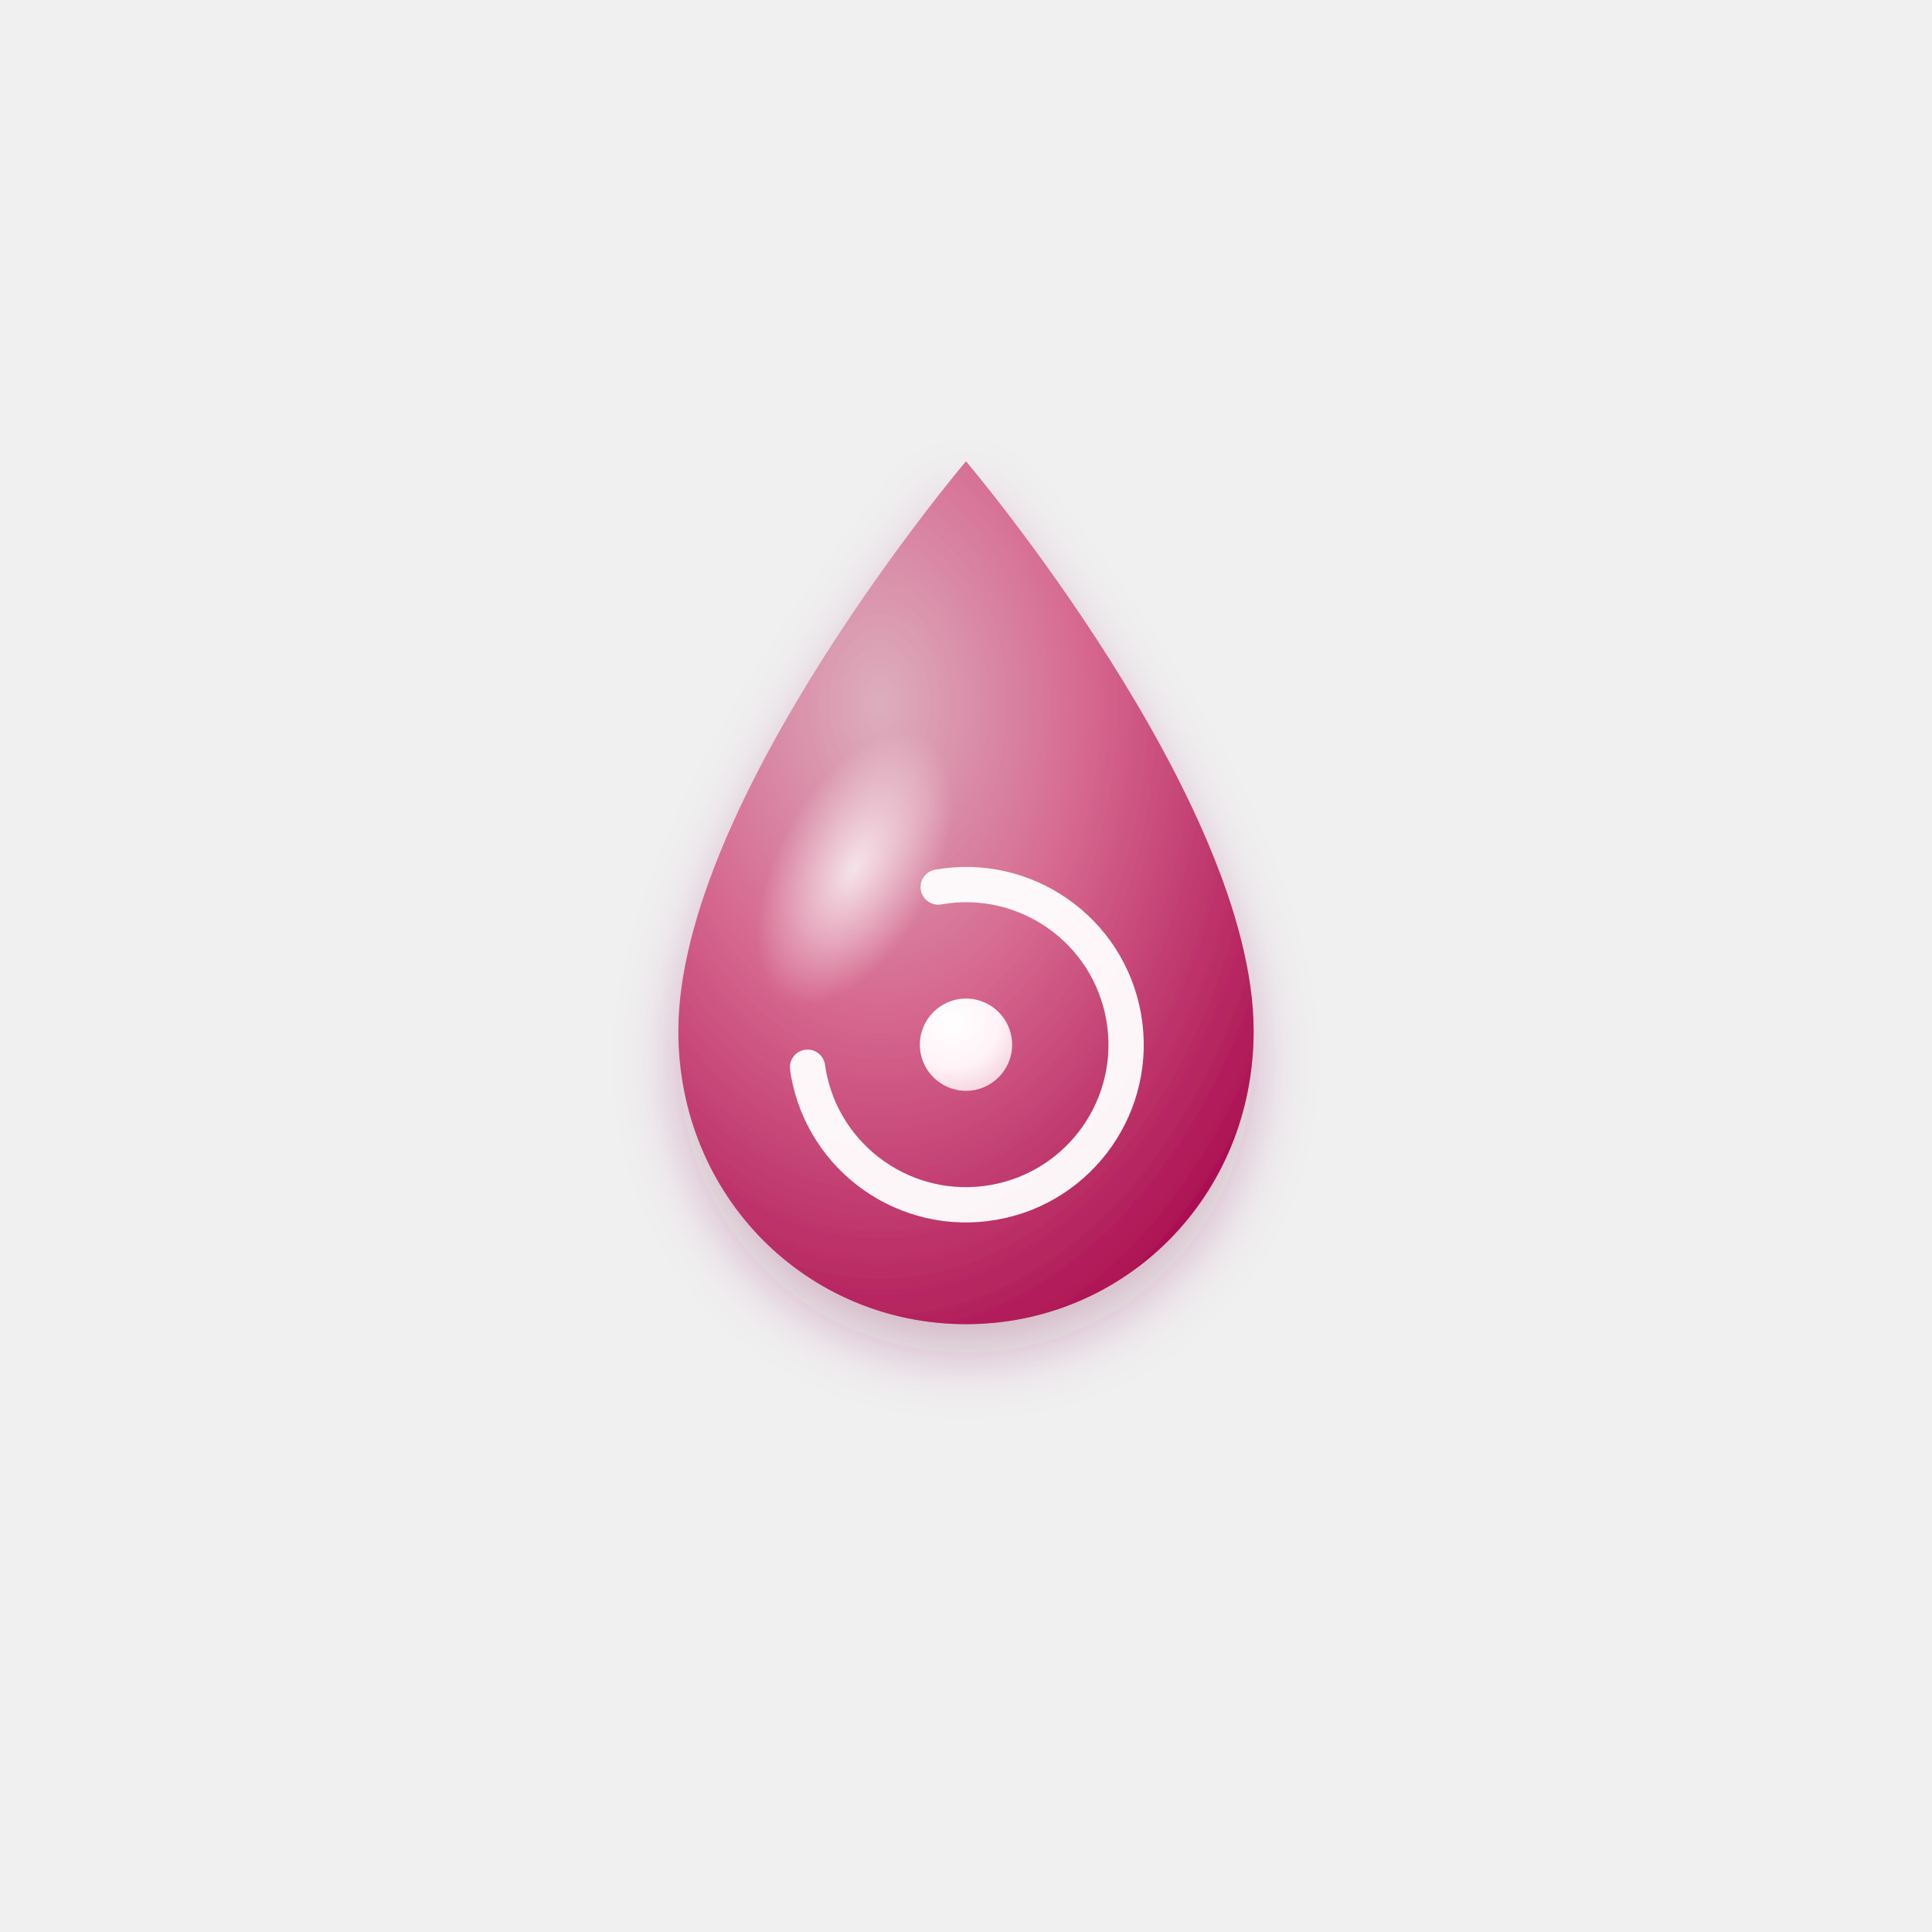
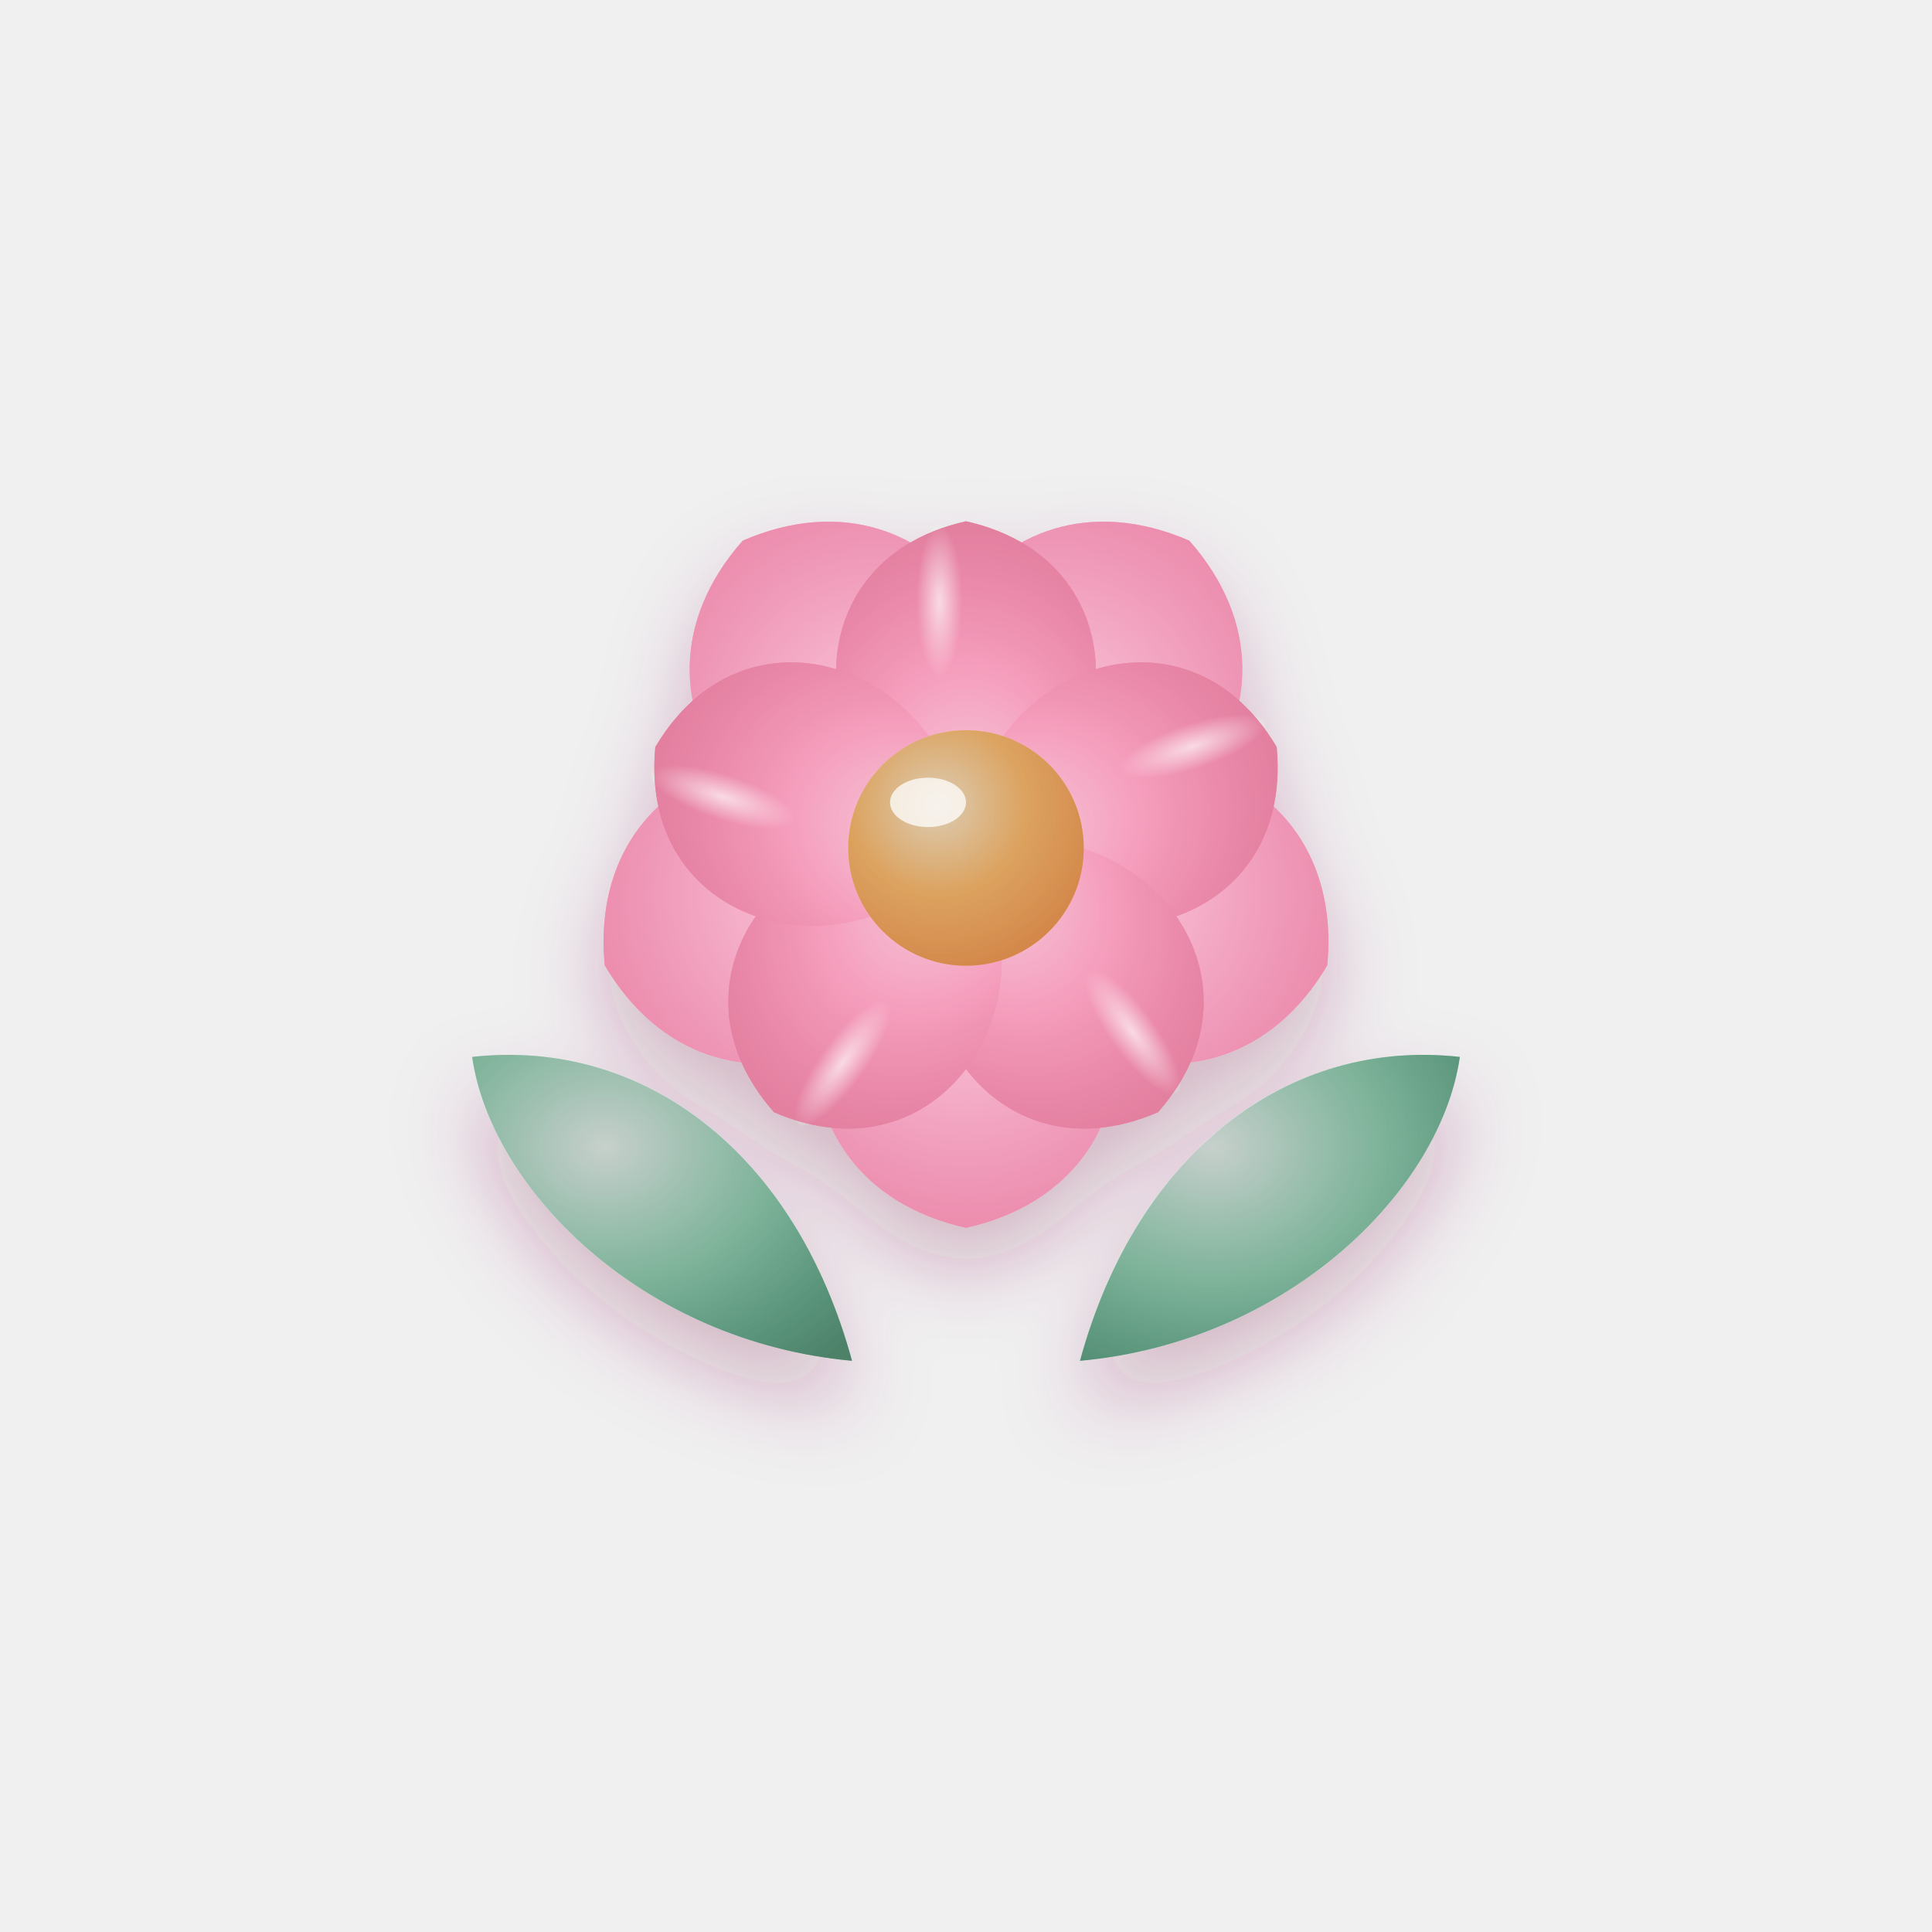
<svg xmlns="http://www.w3.org/2000/svg" viewBox="-200 -170 1424 1424" width="1024" height="1024">
  <defs>
    <radialGradient id="clayPink" cx="35%" cy="28%" r="80%">
      <stop offset="0" stop-color="#ffd3e2" />
      <stop offset=".45" stop-color="#f77fa8" />
      <stop offset="1" stop-color="#c2185b" />
    </radialGradient>
    <radialGradient id="clayLilac" cx="35%" cy="28%" r="80%">
      <stop offset="0" stop-color="#f1e6ff" />
      <stop offset=".5" stop-color="#b9a0f0" />
      <stop offset="1" stop-color="#7a5bd0" />
    </radialGradient>
    <radialGradient id="clayMint" cx="35%" cy="28%" r="80%">
      <stop offset="0" stop-color="#e2fbf6" />
      <stop offset=".5" stop-color="#7fd8c8" />
      <stop offset="1" stop-color="#22998a" />
    </radialGradient>
    <radialGradient id="clayCream" cx="35%" cy="25%" r="85%">
      <stop offset="0" stop-color="#ffffff" />
      <stop offset=".6" stop-color="#fff3f7" />
      <stop offset="1" stop-color="#f2cfdc" />
    </radialGradient>
    <radialGradient id="clayPeach" cx="35%" cy="28%" r="80%">
      <stop offset="0" stop-color="#fff0e2" />
      <stop offset=".5" stop-color="#ffbe94" />
      <stop offset="1" stop-color="#e5845a" />
    </radialGradient>
    <linearGradient id="bg" x1="0" y1="0" x2="1" y2="1">
      <stop offset="0" stop-color="#ffe6f0" />
      <stop offset=".55" stop-color="#f6d9ff" />
      <stop offset="1" stop-color="#e0d4ff" />
    </linearGradient>
    <radialGradient id="gloss" cx="50%" cy="50%" r="50%">
      <stop offset="0" stop-color="#fff" stop-opacity=".9" />
      <stop offset="1" stop-color="#fff" stop-opacity="0" />
    </radialGradient>
    <filter id="soft" x="-30%" y="-30%" width="160%" height="170%">
      <feGaussianBlur in="SourceAlpha" stdDeviation="18" />
      <feOffset dy="26" />
      <feComponentTransfer>
        <feFuncA type="linear" slope=".28" />
      </feComponentTransfer>
      <feFlood flood-color="#7a2350" />
      <feComposite operator="in" in2="SourceAlpha" />
      <feMerge>
        <feMergeNode />
        <feMergeNode in="SourceGraphic" />
      </feMerge>
    </filter>
    <filter id="shadow" x="-40%" y="-40%" width="180%" height="190%">
      <feDropShadow dx="0" dy="22" stdDeviation="22" flood-color="#8a2a5a" flood-opacity=".28" />
    </filter>
    <filter id="inner">
      <feGaussianBlur in="SourceAlpha" stdDeviation="10" />
      <feOffset dx="-8" dy="-10" />
      <feComposite operator="arithmetic" k2="-1" k3="1" in2="SourceAlpha" />
      <feFlood flood-color="#7a1040" flood-opacity=".35" />
      <feComposite operator="in" in2="SourceGraphic" />
      <feComposite operator="over" in2="SourceGraphic" />
    </filter>
    <filter id="innerLight">
      <feGaussianBlur in="SourceAlpha" stdDeviation="14" />
      <feOffset dx="-6" dy="-12" />
      <feComposite operator="arithmetic" k2="-1" k3="1" in2="SourceAlpha" />
      <feFlood flood-color="#e8a9c2" flood-opacity=".45" />
      <feComposite operator="in" in2="SourceGraphic" />
      <feComposite operator="over" in2="SourceGraphic" />
    </filter>
+     <radialGradient id="petal" cx="50%" cy="85%" r="95%">
+       <stop offset="0" stop-color="#ffe3ee" />
+       <stop offset=".45" stop-color="#ff8fb6" />
+       <stop offset="1" stop-color="#d6336c" />
+     </radialGradient>
+     <radialGradient id="petalB" cx="50%" cy="85%" r="95%">
+       <stop offset="0" stop-color="#fff0f6" />
+       <stop offset=".5" stop-color="#ffb3cf" />
+       <stop offset="1" stop-color="#ec5a8e" />
+     </radialGradient>
+     <radialGradient id="core" cx="38%" cy="32%" r="75%">
+       <stop offset="0" stop-color="#fff7d6" />
+       <stop offset=".5" stop-color="#ffc56b" />
+       <stop offset="1" stop-color="#f2a14a" />
+     </radialGradient>
+     <radialGradient id="leaf" cx="35%" cy="30%" r="90%">
+       <stop offset="0" stop-color="#e4fbf3" />
+       <stop offset=".5" stop-color="#7fd8b4" />
+       <stop offset="1" stop-color="#1f9e78" />
+     </radialGradient>
+     <linearGradient id="bgBloom" x1="0" y1="0" x2="1" y2="1">
+       <stop offset="0" stop-color="#fff0e6" />
+       <stop offset=".5" stop-color="#ffe0ec" />
+       <stop offset="1" stop-color="#ead9ff" />
+     </linearGradient>
  </defs>
-   <g filter="url(#shadow)">
-     <path d="M512 170 C512 170 300 420 300 590 C300 712 395 806 512 806 C629 806 724 712 724 590 C724 420 512 170 512 170 Z" fill="url(#clayPink)" filter="url(#inner)" />
+   <g transform="translate(512,455) scale(1.4)">
+     <g filter="url(#shadow)">
+       <path d="M-40 150 C-150 140 -230 60 -240 -10 C-150 -20 -70 40 -40 150Z" fill="url(#leaf)" filter="url(#inner)" transform="translate(-20,120)" />
+       <path d="M40 150 C150 140 230 60 240 -10 C150 -20 70 40 40 150Z" fill="url(#leaf)" filter="url(#inner)" transform="translate(20,120)" />
+       <path d="M0 0 C-100 -35 -112 -175 0 -200 C112 -175 100 -35 0 0 Z" fill="url(#petalB)" transform="rotate(36)" filter="url(#innerLight)" />
+       <path d="M0 0 C-100 -35 -112 -175 0 -200 C112 -175 100 -35 0 0 Z" fill="url(#petalB)" transform="rotate(108)" filter="url(#innerLight)" />
+       <path d="M0 0 C-100 -35 -112 -175 0 -200 C112 -175 100 -35 0 0 Z" fill="url(#petalB)" transform="rotate(180)" filter="url(#innerLight)" />
+       <path d="M0 0 C-100 -35 -112 -175 0 -200 C112 -175 100 -35 0 0 Z" fill="url(#petalB)" transform="rotate(252)" filter="url(#innerLight)" />
+       <path d="M0 0 C-100 -35 -112 -175 0 -200 C112 -175 100 -35 0 0 Z" fill="url(#petalB)" transform="rotate(324)" filter="url(#innerLight)" />
+       <path d="M0 0 C-100 -35 -112 -175 0 -200 C112 -175 100 -35 0 0 Z" fill="url(#petal)" transform="rotate(0) scale(.86)" filter="url(#innerLight)" />
+       <path d="M0 0 C-100 -35 -112 -175 0 -200 C112 -175 100 -35 0 0 Z" fill="url(#petal)" transform="rotate(72) scale(.86)" filter="url(#innerLight)" />
+       <path d="M0 0 C-100 -35 -112 -175 0 -200 C112 -175 100 -35 0 0 Z" fill="url(#petal)" transform="rotate(144) scale(.86)" filter="url(#innerLight)" />
+       <path d="M0 0 C-100 -35 -112 -175 0 -200 C112 -175 100 -35 0 0 Z" fill="url(#petal)" transform="rotate(216) scale(.86)" filter="url(#innerLight)" />
+       <path d="M0 0 C-100 -35 -112 -175 0 -200 C112 -175 100 -35 0 0 Z" fill="url(#petal)" transform="rotate(288) scale(.86)" filter="url(#innerLight)" />
+       <ellipse cx="-14" cy="-130" rx="12" ry="40" fill="url(#gloss)" opacity=".75" transform="rotate(0)" />
+       <ellipse cx="-14" cy="-130" rx="12" ry="40" fill="url(#gloss)" opacity=".75" transform="rotate(72)" />
+       <ellipse cx="-14" cy="-130" rx="12" ry="40" fill="url(#gloss)" opacity=".75" transform="rotate(144)" />
+       <ellipse cx="-14" cy="-130" rx="12" ry="40" fill="url(#gloss)" opacity=".75" transform="rotate(216)" />
+       <ellipse cx="-14" cy="-130" rx="12" ry="40" fill="url(#gloss)" opacity=".75" transform="rotate(288)" />
+       <circle r="62" fill="url(#core)" filter="url(#inner)" />
+       <ellipse cx="-20" cy="-24" rx="20" ry="13" fill="#fff" opacity=".75" />
+     </g>
  </g>
-   <ellipse cx="430" cy="470" rx="58" ry="110" transform="rotate(28 430 470)" fill="url(#gloss)" opacity=".85" />
-   <circle cx="512" cy="600" r="118" fill="none" stroke="#fff" stroke-width="26" stroke-linecap="round" stroke-dasharray="560 200" transform="rotate(-100 512 600)" opacity=".95" />
-   <circle cx="512" cy="600" r="34" fill="url(#clayCream)" />
</svg>
